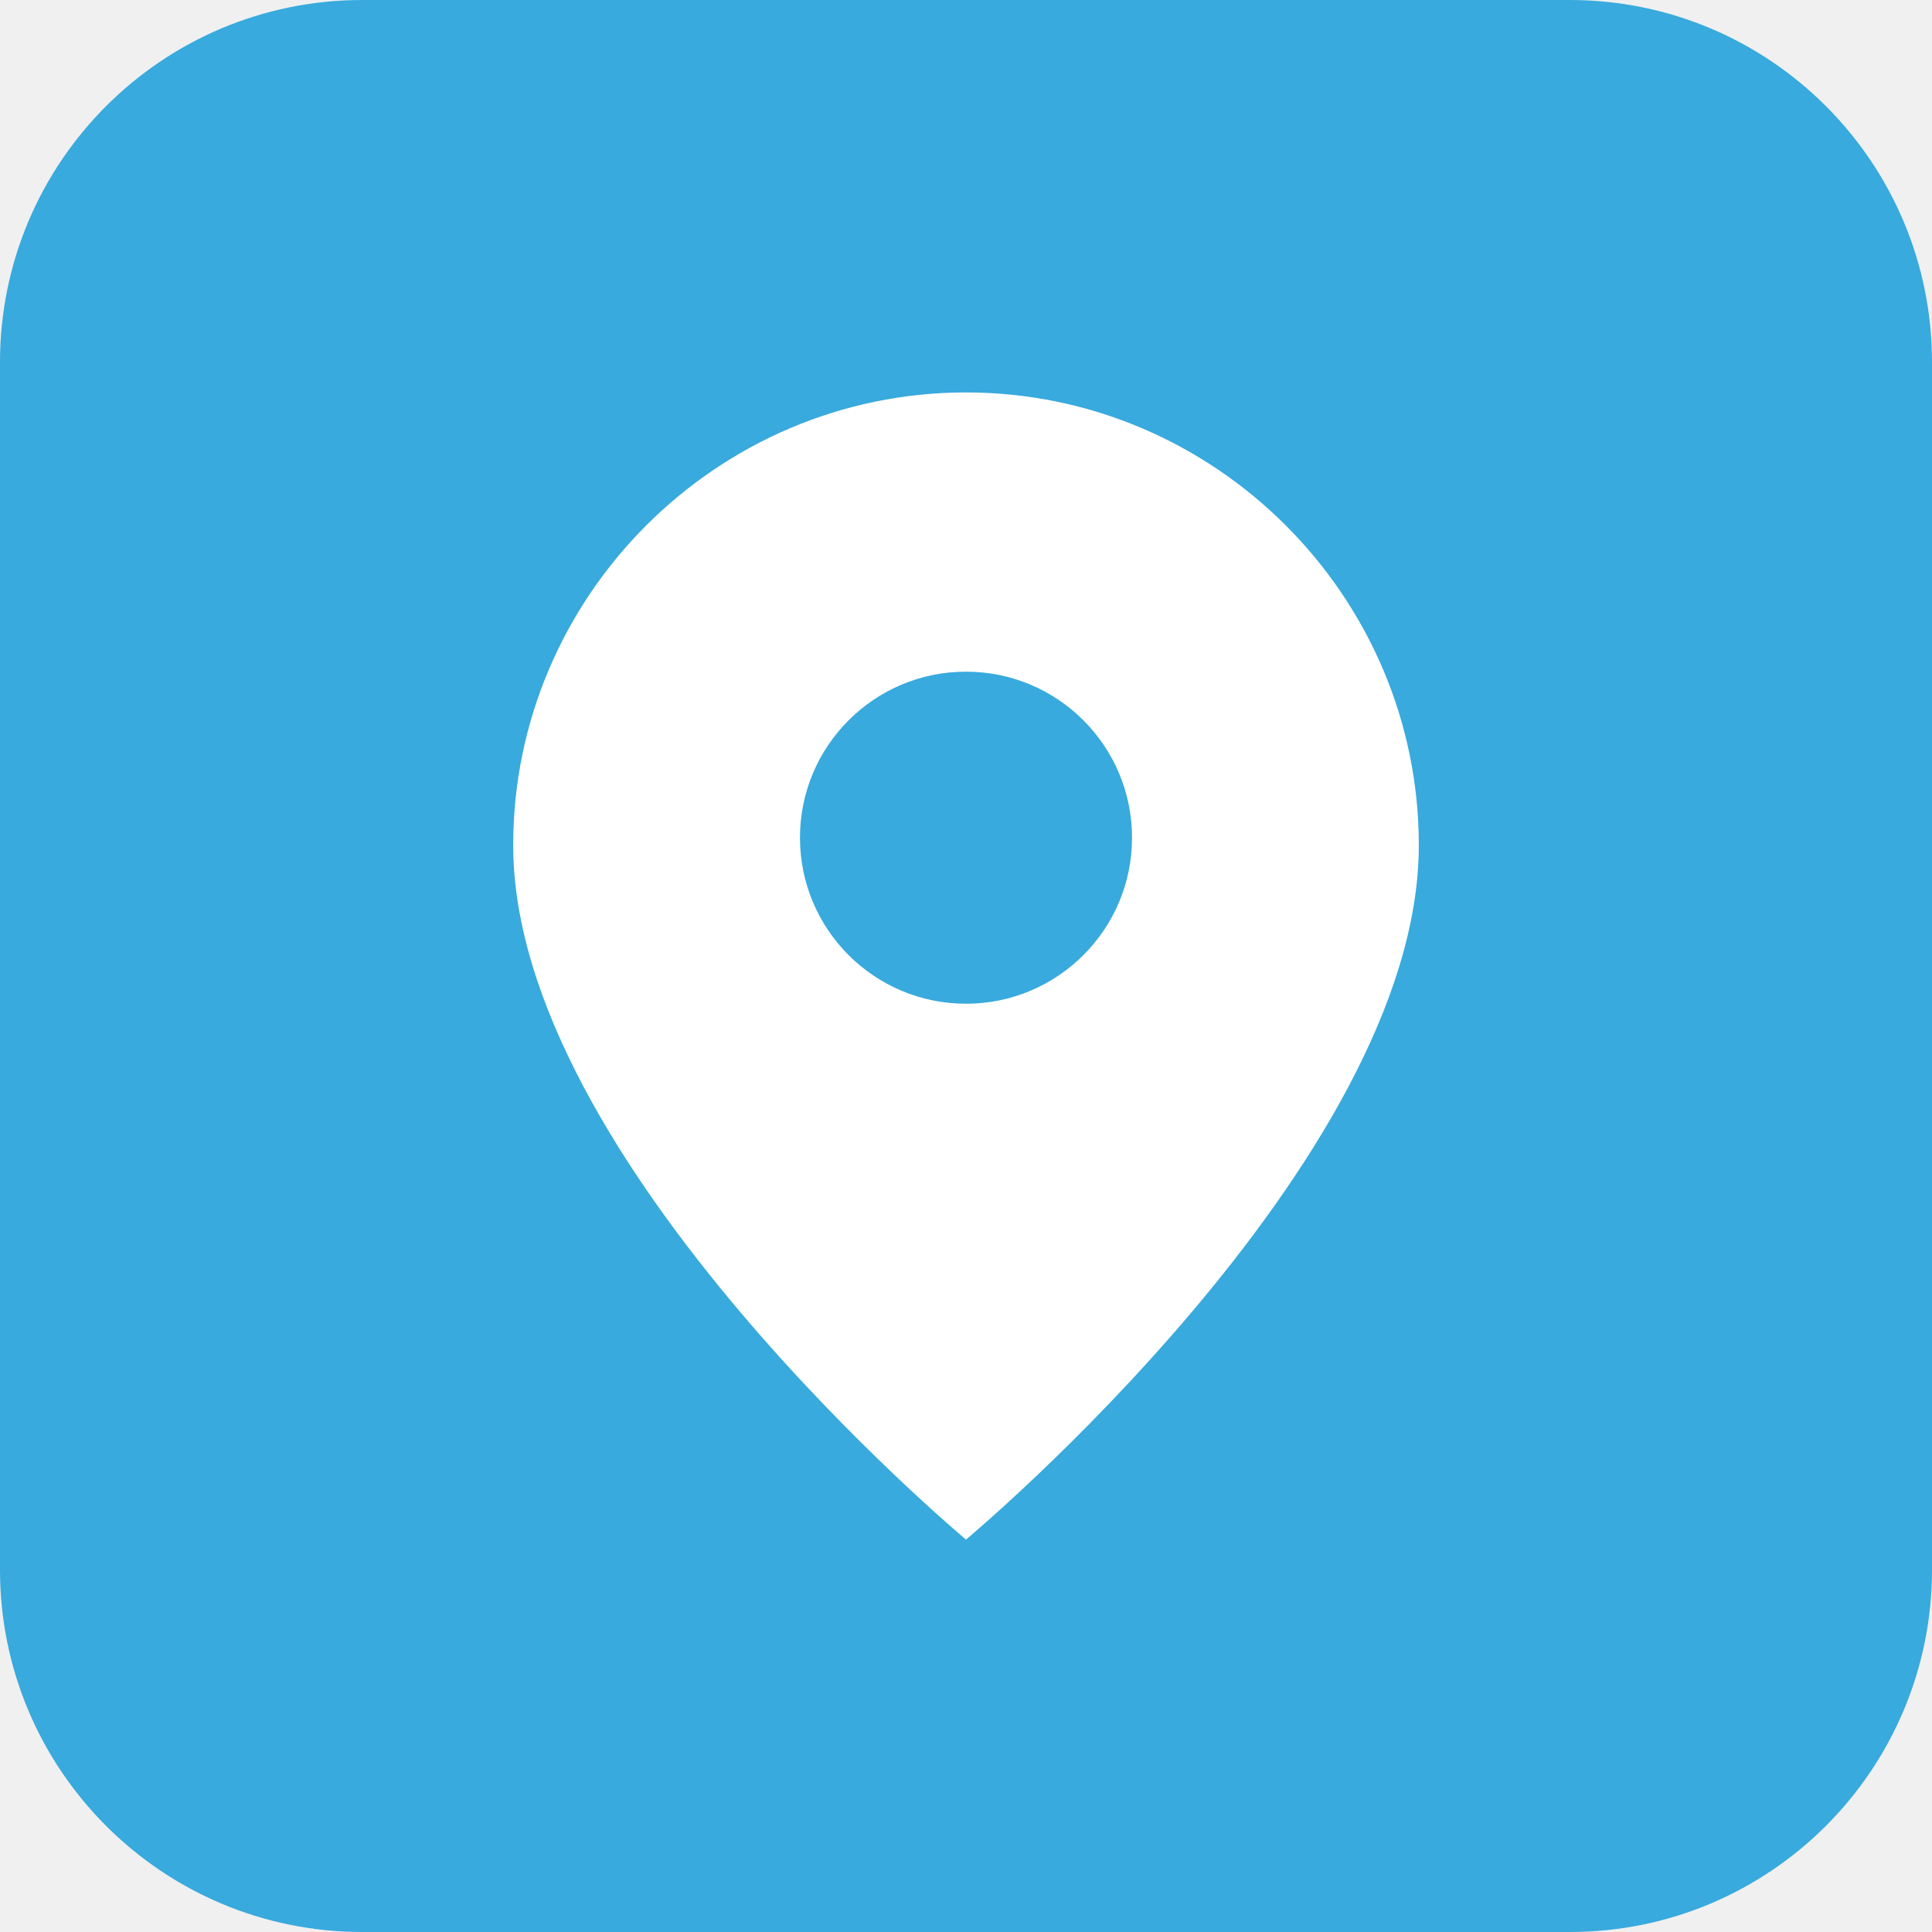
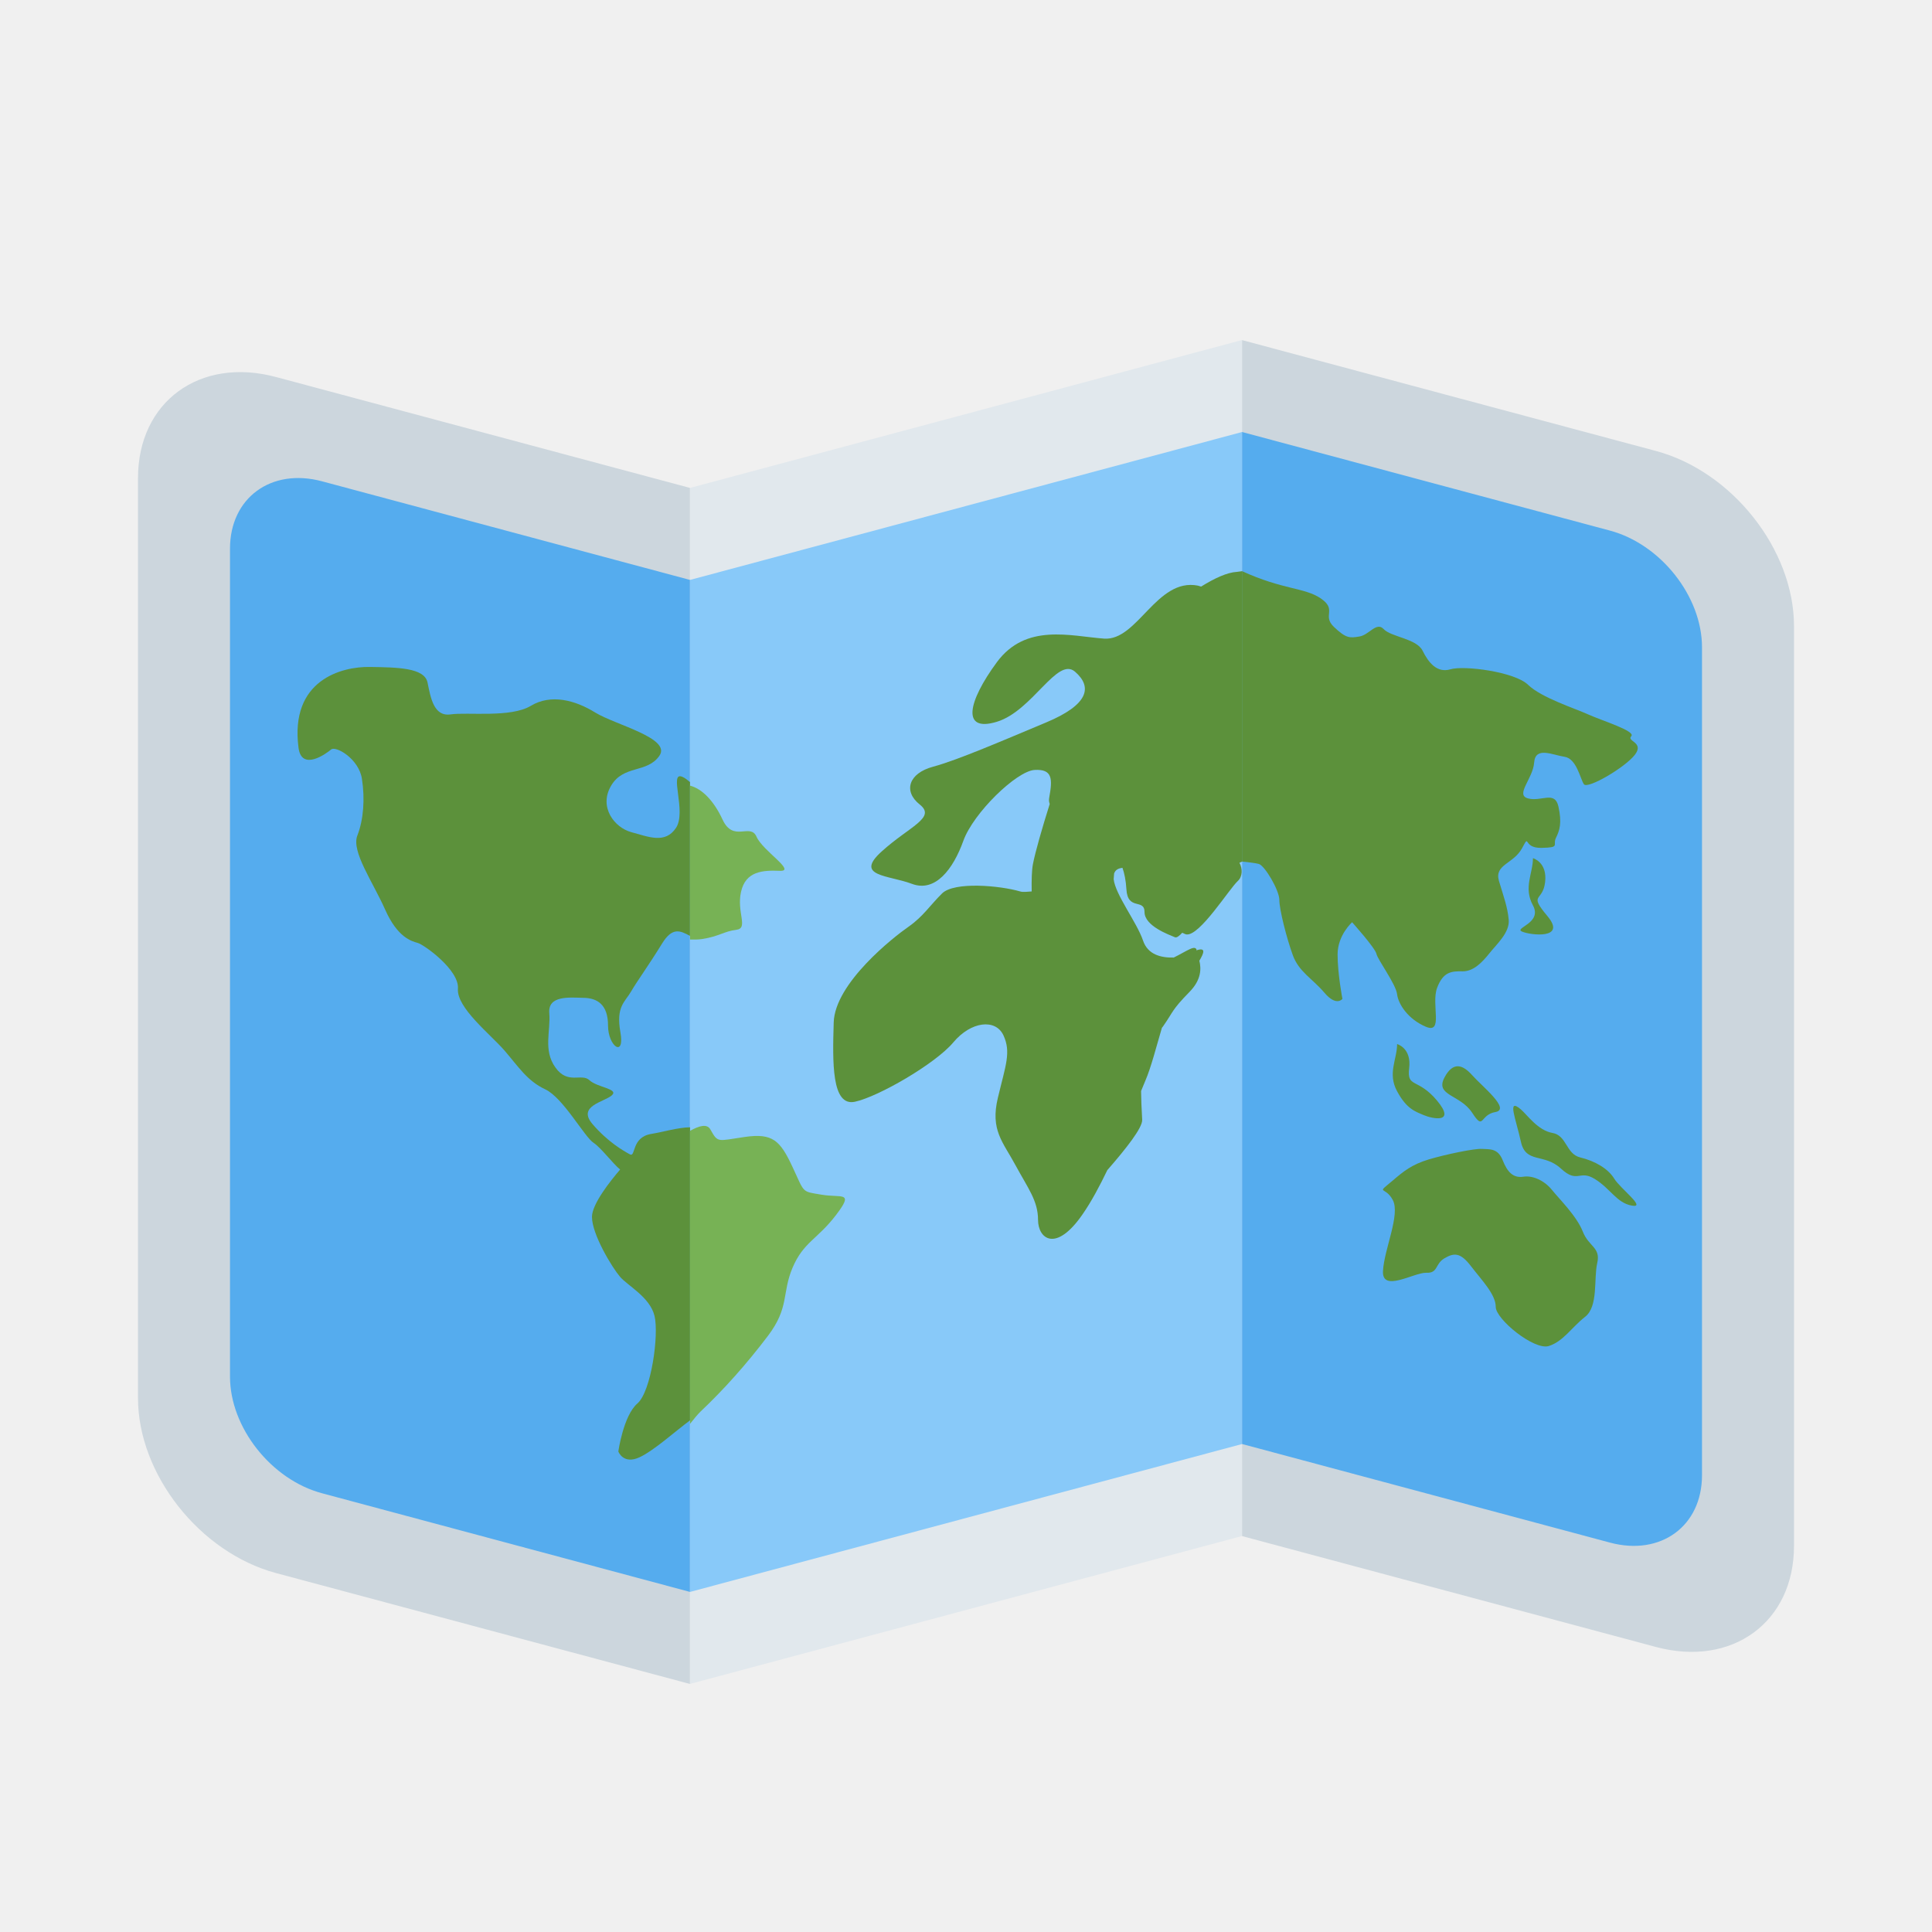
- <svg xmlns="http://www.w3.org/2000/svg" viewBox="0 0 512 512" width="512" height="512">
-   <rect width="512" height="512" rx="96" fill="#38aadd" />
-   <path d="M256 104c-66 0-120 54-120 120 0 84 120 184 120 184s120-100 120-184c0-66-54-120-120-120zm0 162a44 44 0 1 1 0-88 44 44 0 0 1 0 88z" fill="#fff" />
+ <svg xmlns="http://www.w3.org/2000/svg" viewBox="-3 -3 42 42" width="512" height="512">
+   <path fill="#CCD6DD" d="M12 7.607L3 5.196c-1.657-.444-3 .539-3 2.197v20c0 1.656 1.343 3.359 3 3.804l9 2.411V7.607zm12 22.786l9 2.411c1.656.443 3-.54 3-2.196v-20c0-1.657-1.344-3.36-3-3.804l-9-2.411v26z" />
+   <path fill="#E1E8ED" d="M24 30.392l-12 3.215v-26l12-3.215z" />
+   <path fill="#55ACEE" d="M12 9.607L4 7.463c-1.104-.296-2 .36-2 1.464v18c0 1.104.896 2.24 2 2.535l8 2.145v-22zm20-1.072l-8-2.144v22l8 2.144c1.104.296 2-.359 2-1.465v-18c0-1.103-.896-2.239-2-2.535z" />
+   <path fill="#88C9F9" d="M24 28.392l-12 3.215v-22l12-3.215z" />
+   <path fill="#5C913B" d="M12 21.506c-.268.006-.595.104-.845.145-.436.073-.329.517-.463.443-.135-.074-.475-.265-.812-.658-.337-.394.25-.477.418-.622.168-.145-.316-.172-.485-.332-.169-.159-.471.104-.739-.276-.27-.376-.101-.79-.133-1.18-.034-.39.436-.341.739-.334.303.003.538.144.538.602 0 .456.37.708.269.146-.101-.561.101-.657.235-.89.134-.23.37-.55.672-1.04.221-.358.389-.283.606-.164v-3.345c-.055-.044-.11-.09-.165-.113-.303-.132.096.753-.139 1.109-.237.356-.598.193-.97.094-.369-.099-.713-.545-.443-1.007.268-.462.782-.268 1.051-.653.269-.385-.957-.672-1.394-.941-.438-.271-.963-.409-1.4-.146-.437.264-1.373.133-1.743.186-.37.054-.436-.369-.503-.693-.067-.322-.653-.329-1.257-.338-.606-.01-1.741.281-1.547 1.759.068.514.605.124.707.036.101-.088.605.2.671.637.068.439.035.887-.099 1.232-.137.345.336 1.006.604 1.612.269.605.573.686.707.723.135.036.908.587.875.996-.033.411.706.991 1.009 1.34.303.35.494.662.887.846.393.183.852 1.035 1.054 1.165.155.1.418.451.576.58-.208.242-.612.748-.612 1.029 0 .383.44 1.103.608 1.3.167.196.65.442.751.85.101.407-.07 1.646-.372 1.907-.304.262-.414 1.043-.414 1.043s.107.293.465.124c.309-.144.776-.566 1.094-.801v-6.371z" />
+   <path fill="#77B255" d="M12.268 17.413c-.1.016-.187.012-.268.011v-3.345c.254.065.512.317.707.736.234.509.604.066.739.374.134.308.875.758.505.742-.371-.015-.741.008-.841.454-.102.448.168.794-.102.828-.27.033-.37.142-.74.2zm2.59 5.558c-.436-.074-.359-.023-.628-.599-.268-.577-.431-.743-1.036-.656-.605.087-.583.136-.751-.163-.072-.128-.241-.082-.443.031v6.37c.09-.114.17-.211.228-.267.505-.477.996-1.026 1.466-1.646.47-.621.3-.924.535-1.481.236-.558.541-.617.944-1.145.405-.53.122-.368-.315-.444z" />
+   <path fill="#5C913B" d="M24 15.731V9.417c-.04.004-.068.012-.11.015-.209.011-.482.135-.779.32-.024-.005-.046-.016-.07-.021-.896-.175-1.312 1.205-2.039 1.152-.729-.053-1.7-.344-2.332.514-.631.857-.777 1.53 0 1.294s1.312-1.425 1.7-1.089c.388.336.29.721-.632 1.105-.922.385-1.918.817-2.452.96-.534.143-.655.534-.292.822.364.288-.219.471-.826 1.02-.607.547.146.512.656.705.51.193.898-.323 1.117-.932.217-.608 1.158-1.521 1.55-1.544.392-.023.392.197.318.602-.013.071.001.103.011.138-.17.54-.31 1.03-.365 1.306-.026.135-.031.351-.027.595-.086.004-.183.021-.248.001-.438-.129-1.434-.22-1.701.043-.267.265-.412.502-.728.723-.317.219-1.603 1.224-1.627 2.084-.025.859-.049 1.83.461 1.721.51-.109 1.749-.826 2.137-1.288.387-.463.921-.522 1.092-.156.17.369.048.649-.12 1.354-.171.708.11.963.381 1.468.273.504.491.775.491 1.189 0 .412.389.723.97-.123.188-.27.367-.606.536-.957.409-.469.768-.923.758-1.096-.016-.281-.021-.434-.024-.624l.091-.22c.127-.293.241-.746.362-1.155.007-.01.013-.017.02-.024.237-.337.185-.353.58-.756.264-.27.254-.512.214-.678.105-.175.134-.28-.033-.235l-.016.004c-.002 0-.005.019-.006.014-.023-.149-.206.003-.501.148-.284.008-.566-.066-.668-.368-.133-.396-.602-.996-.639-1.336.003-.041.005-.077.01-.124.014-.036.033-.066.069-.088.038-.022.075-.03.112-.035.041.111.075.279.086.464.026.477.394.196.394.498 0 .303.53.492.661.548.037.016.094-.027.159-.098.031.011.06.033.093.037.292.031.922-.984 1.117-1.164.102-.095.104-.269.033-.394l.056-.025z" />
+   <path fill="#5C913B" d="M27.634 20.221c-.053.44.184.201.606.705.423.508-.104.394-.289.316-.185-.08-.37-.131-.579-.518-.213-.391 0-.695 0-1.027 0 0 .316.084.262.524zm.362-.901c.389.166.114-.482.244-.841.132-.356.316-.368.555-.363.236.002.422-.191.581-.389.157-.199.448-.454.422-.733-.026-.279-.104-.482-.212-.843-.105-.36.316-.368.502-.711.184-.343 0 0 .421-.008.422-.008.238-.058.316-.218.08-.159.133-.327.054-.68-.078-.353-.37-.1-.66-.177-.289-.077.106-.425.132-.78.026-.356.397-.165.661-.125.263.039.342.484.421.597.081.112.895-.365 1.108-.641.211-.275-.186-.291-.079-.403.106-.111-.632-.337-.925-.469-.289-.133-1.028-.367-1.318-.649-.289-.283-1.396-.426-1.688-.337-.291.086-.476-.143-.606-.406-.131-.262-.686-.297-.844-.467-.158-.17-.316.127-.529.16-.21.035-.289.043-.554-.209-.263-.252.08-.371-.288-.621-.355-.238-.813-.182-1.71-.591v6.314c.157.014.309.036.364.051.131.035.448.573.448.784 0 .211.158.828.291 1.195.131.366.42.506.686.818.264.312.394.137.394.137s-.105-.544-.105-.965c0-.424.316-.701.316-.701s.5.558.528.685c.026.128.421.656.449.876.026.219.237.546.625.71zm2.092-2.068c.184.08.976.171.554-.334-.423-.506-.106-.299-.053-.738.053-.44-.264-.524-.264-.524 0 .332-.211.638 0 1.026.21.39-.423.49-.237.57zm2.004 5.371c-.131-.217-.421-.385-.738-.461-.315-.076-.29-.48-.606-.533-.316-.055-.544-.389-.686-.512-.312-.266-.106.209 0 .699.106.488.501.246.869.586.369.34.397.016.74.229.342.211.475.52.804.578.329.059-.25-.369-.383-.586zm-3.088-1.432c.262.402.159.043.504-.016.343-.059-.291-.561-.502-.799-.211-.238-.42-.301-.605.049-.21.399.342.364.603.766zm2.403 2.579c-.133-.338-.518-.713-.675-.91-.159-.193-.407-.312-.618-.279-.212.031-.343-.092-.448-.361-.106-.266-.29-.233-.449-.244-.157-.012-.791.119-1.161.23-.368.113-.537.252-.778.457-.382.32-.17.105 0 .424.168.318-.187 1.066-.213 1.543-.027.477.676.031.939.039.264.012.186-.189.396-.314.212-.125.349-.129.579.172.233.305.537.611.537.883 0 .27.834.947 1.151.852.316-.098.501-.408.791-.635.291-.225.186-.824.264-1.168.081-.344-.185-.354-.315-.689z" />
</svg>
